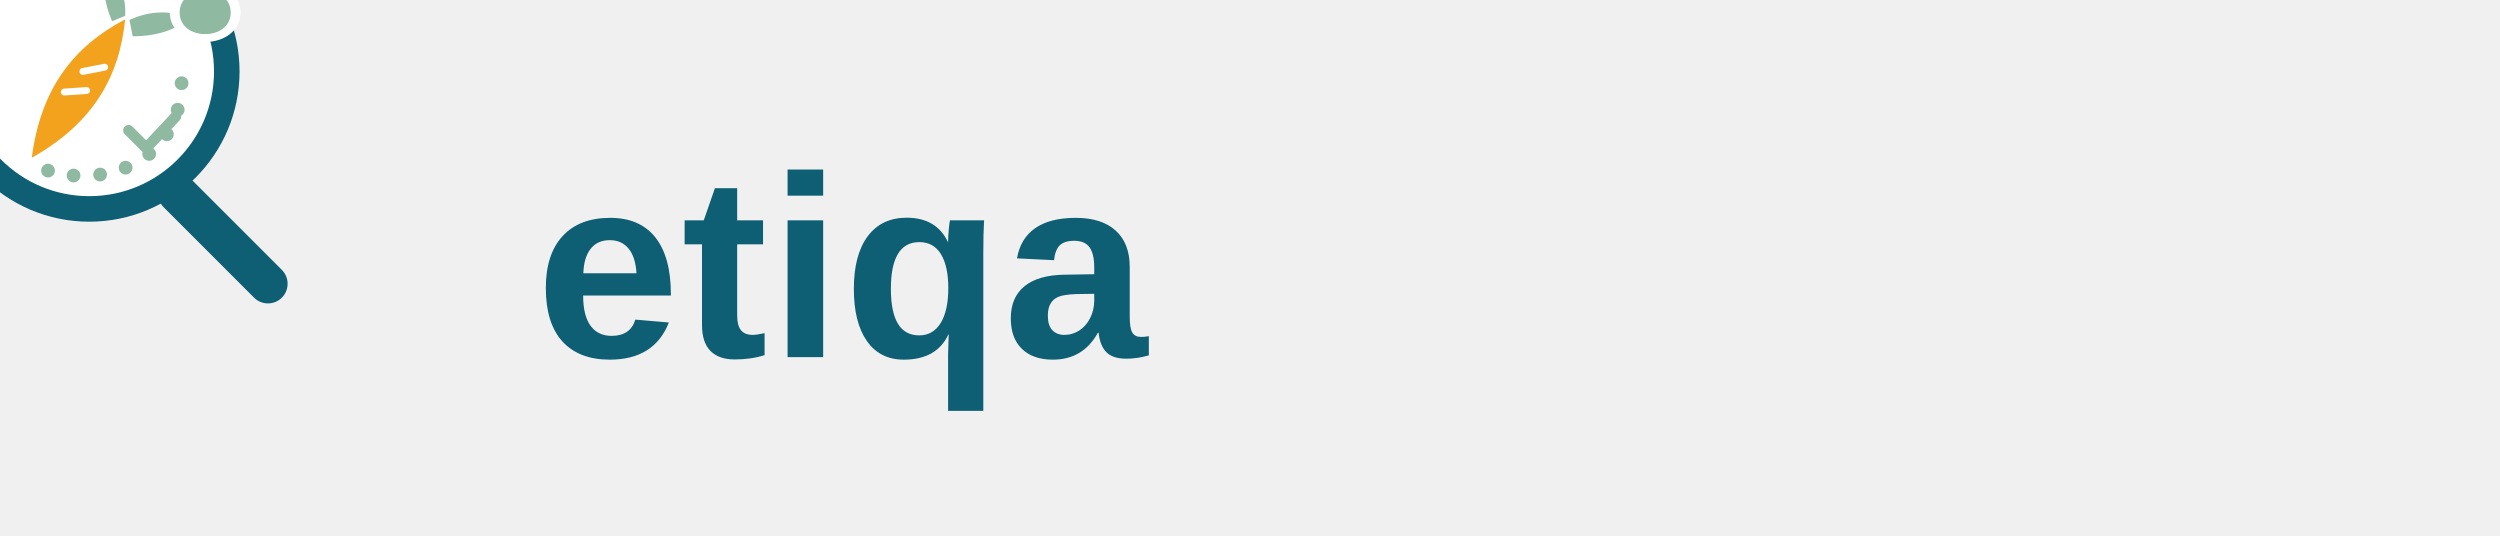
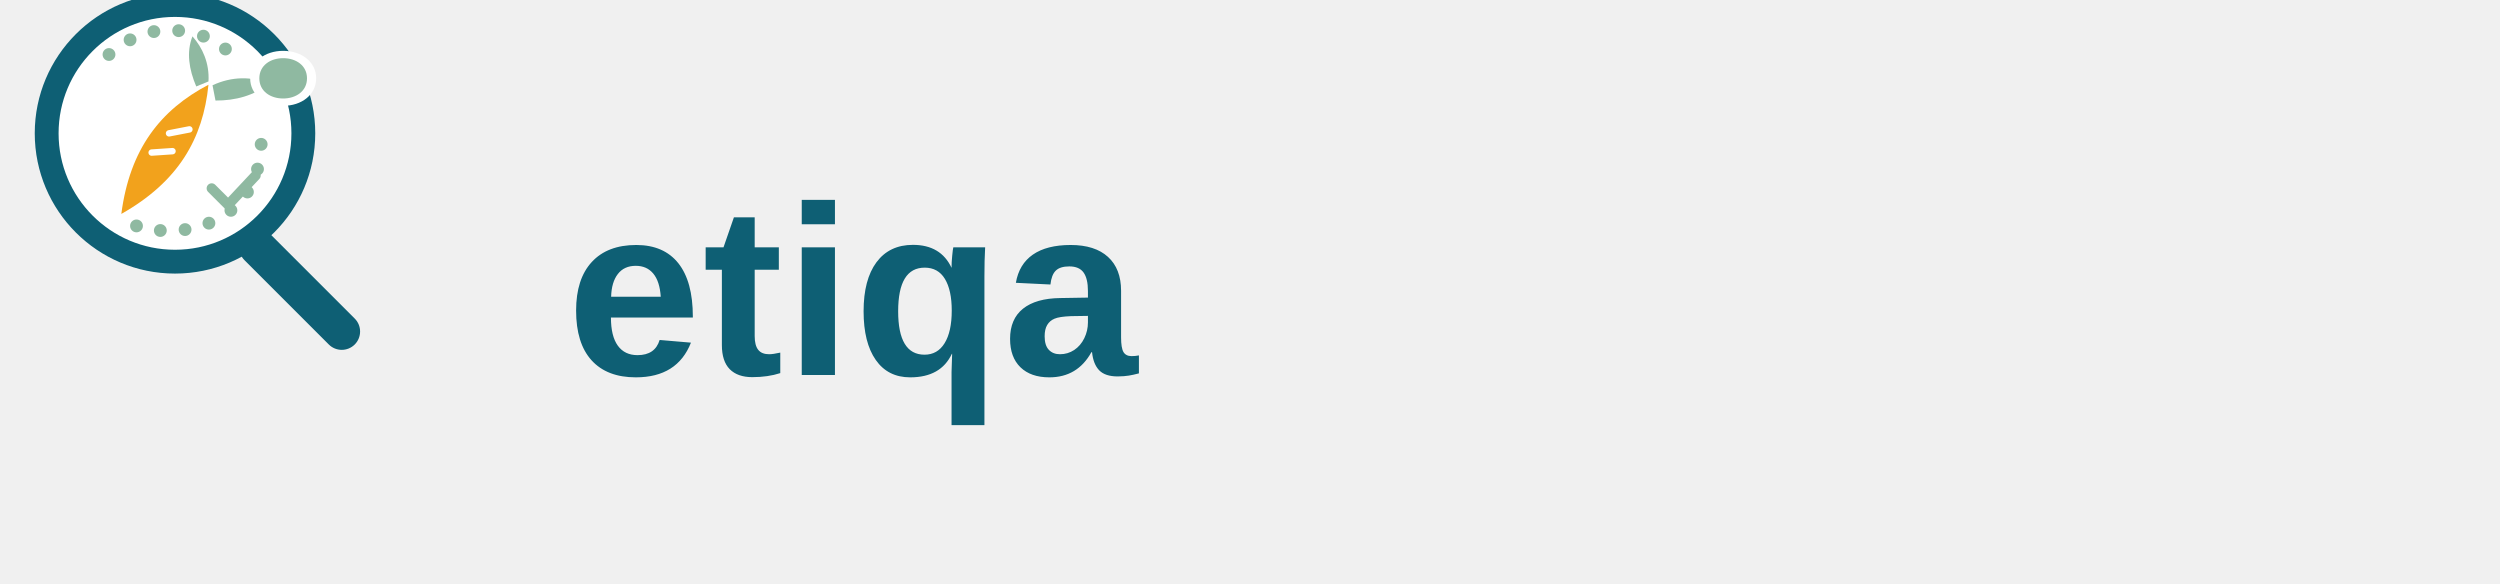
- <svg xmlns="http://www.w3.org/2000/svg" viewBox="0 0 560 120" role="img" aria-label="Etiqa">
-   <g transform="translate(20,16) scale(0.22)">
+ <svg xmlns="http://www.w3.org/2000/svg" viewBox="-16 -10 600 140" role="img" aria-label="Etiqa">
+   <g transform="translate(26,22) scale(0.22)">
    <circle cx="0" cy="0" r="140" fill="#FFFFFF" stroke="#0E5F74" stroke-width="26" />
    <rect x="90" y="96" width="170" height="40" rx="20" transform="rotate(45 90 96)" fill="#0E5F74" />
    <g fill="#8FB9A1">
      <circle cx="-72" cy="-86" r="7" />
      <circle cx="-49" cy="-102" r="7" />
      <circle cx="-23" cy="-111" r="7" />
      <circle cx="4" cy="-112" r="7" />
      <circle cx="31" cy="-106" r="7" />
      <circle cx="55" cy="-92" r="7" />
      <circle cx="94" cy="12" r="7" />
      <circle cx="90" cy="39" r="7" />
      <circle cx="79" cy="64" r="7" />
      <circle cx="61" cy="84" r="7" />
      <circle cx="37" cy="98" r="7" />
      <circle cx="11" cy="105" r="7" />
      <circle cx="-16" cy="106" r="7" />
      <circle cx="-42" cy="101" r="7" />
    </g>
    <g transform="translate(-6,10) rotate(34)">
      <path d="M 0 -76 C 28 -24, 32 30, 0 94 C -32 30, -28 -24, 0 -76 Z" fill="#F2A21C" />
      <path d="M -6 -8 L 10 -24 M -10 20 L 8 6" stroke="#FFFFFF" stroke-width="7" stroke-linecap="round" />
      <path d="M 4 -78 C 16 -98, 34 -110, 54 -114 C 48 -94, 34 -78, 16 -66 Z" fill="#8FB9A1" />
      <path d="M -2 -79 C -12 -96, -28 -106, -44 -110 C -40 -92, -27 -78, -10 -67 Z" fill="#8FB9A1" />
    </g>
    <path d="M 40 60 L 58 78 L 88 46" fill="none" stroke="#8FB9A1" stroke-width="11" stroke-linecap="round" stroke-linejoin="round" />
    <g transform="translate(82,-90)">
      <path d="M 0 30 C 0 12, 16 0, 36 0 C 56 0, 72 12, 72 30 C 72 48, 56 60, 36 60 C 16 60, 0 48, 0 30 Z" fill="#FFFFFF" />
      <path d="M 10 30 C 10 16, 22 8, 36 8 C 50 8, 62 16, 62 30 C 62 44, 50 52, 36 52 C 22 52, 10 44, 10 30 Z" fill="#8FB9A1" />
      <path d="M 20 38 C 30 28, 40 20, 50 16" fill="none" stroke="#8FB9A1" stroke-width="5" stroke-linecap="round" />
    </g>
  </g>
  <text x="120" y="80" fill="#0E5F74" font-family="Poppins, Nunito, Avenir Next, Arial Rounded MT Bold, Segoe UI, Arial, sans-serif" font-size="58" font-weight="700" letter-spacing="0.4">etiqa</text>
</svg>
